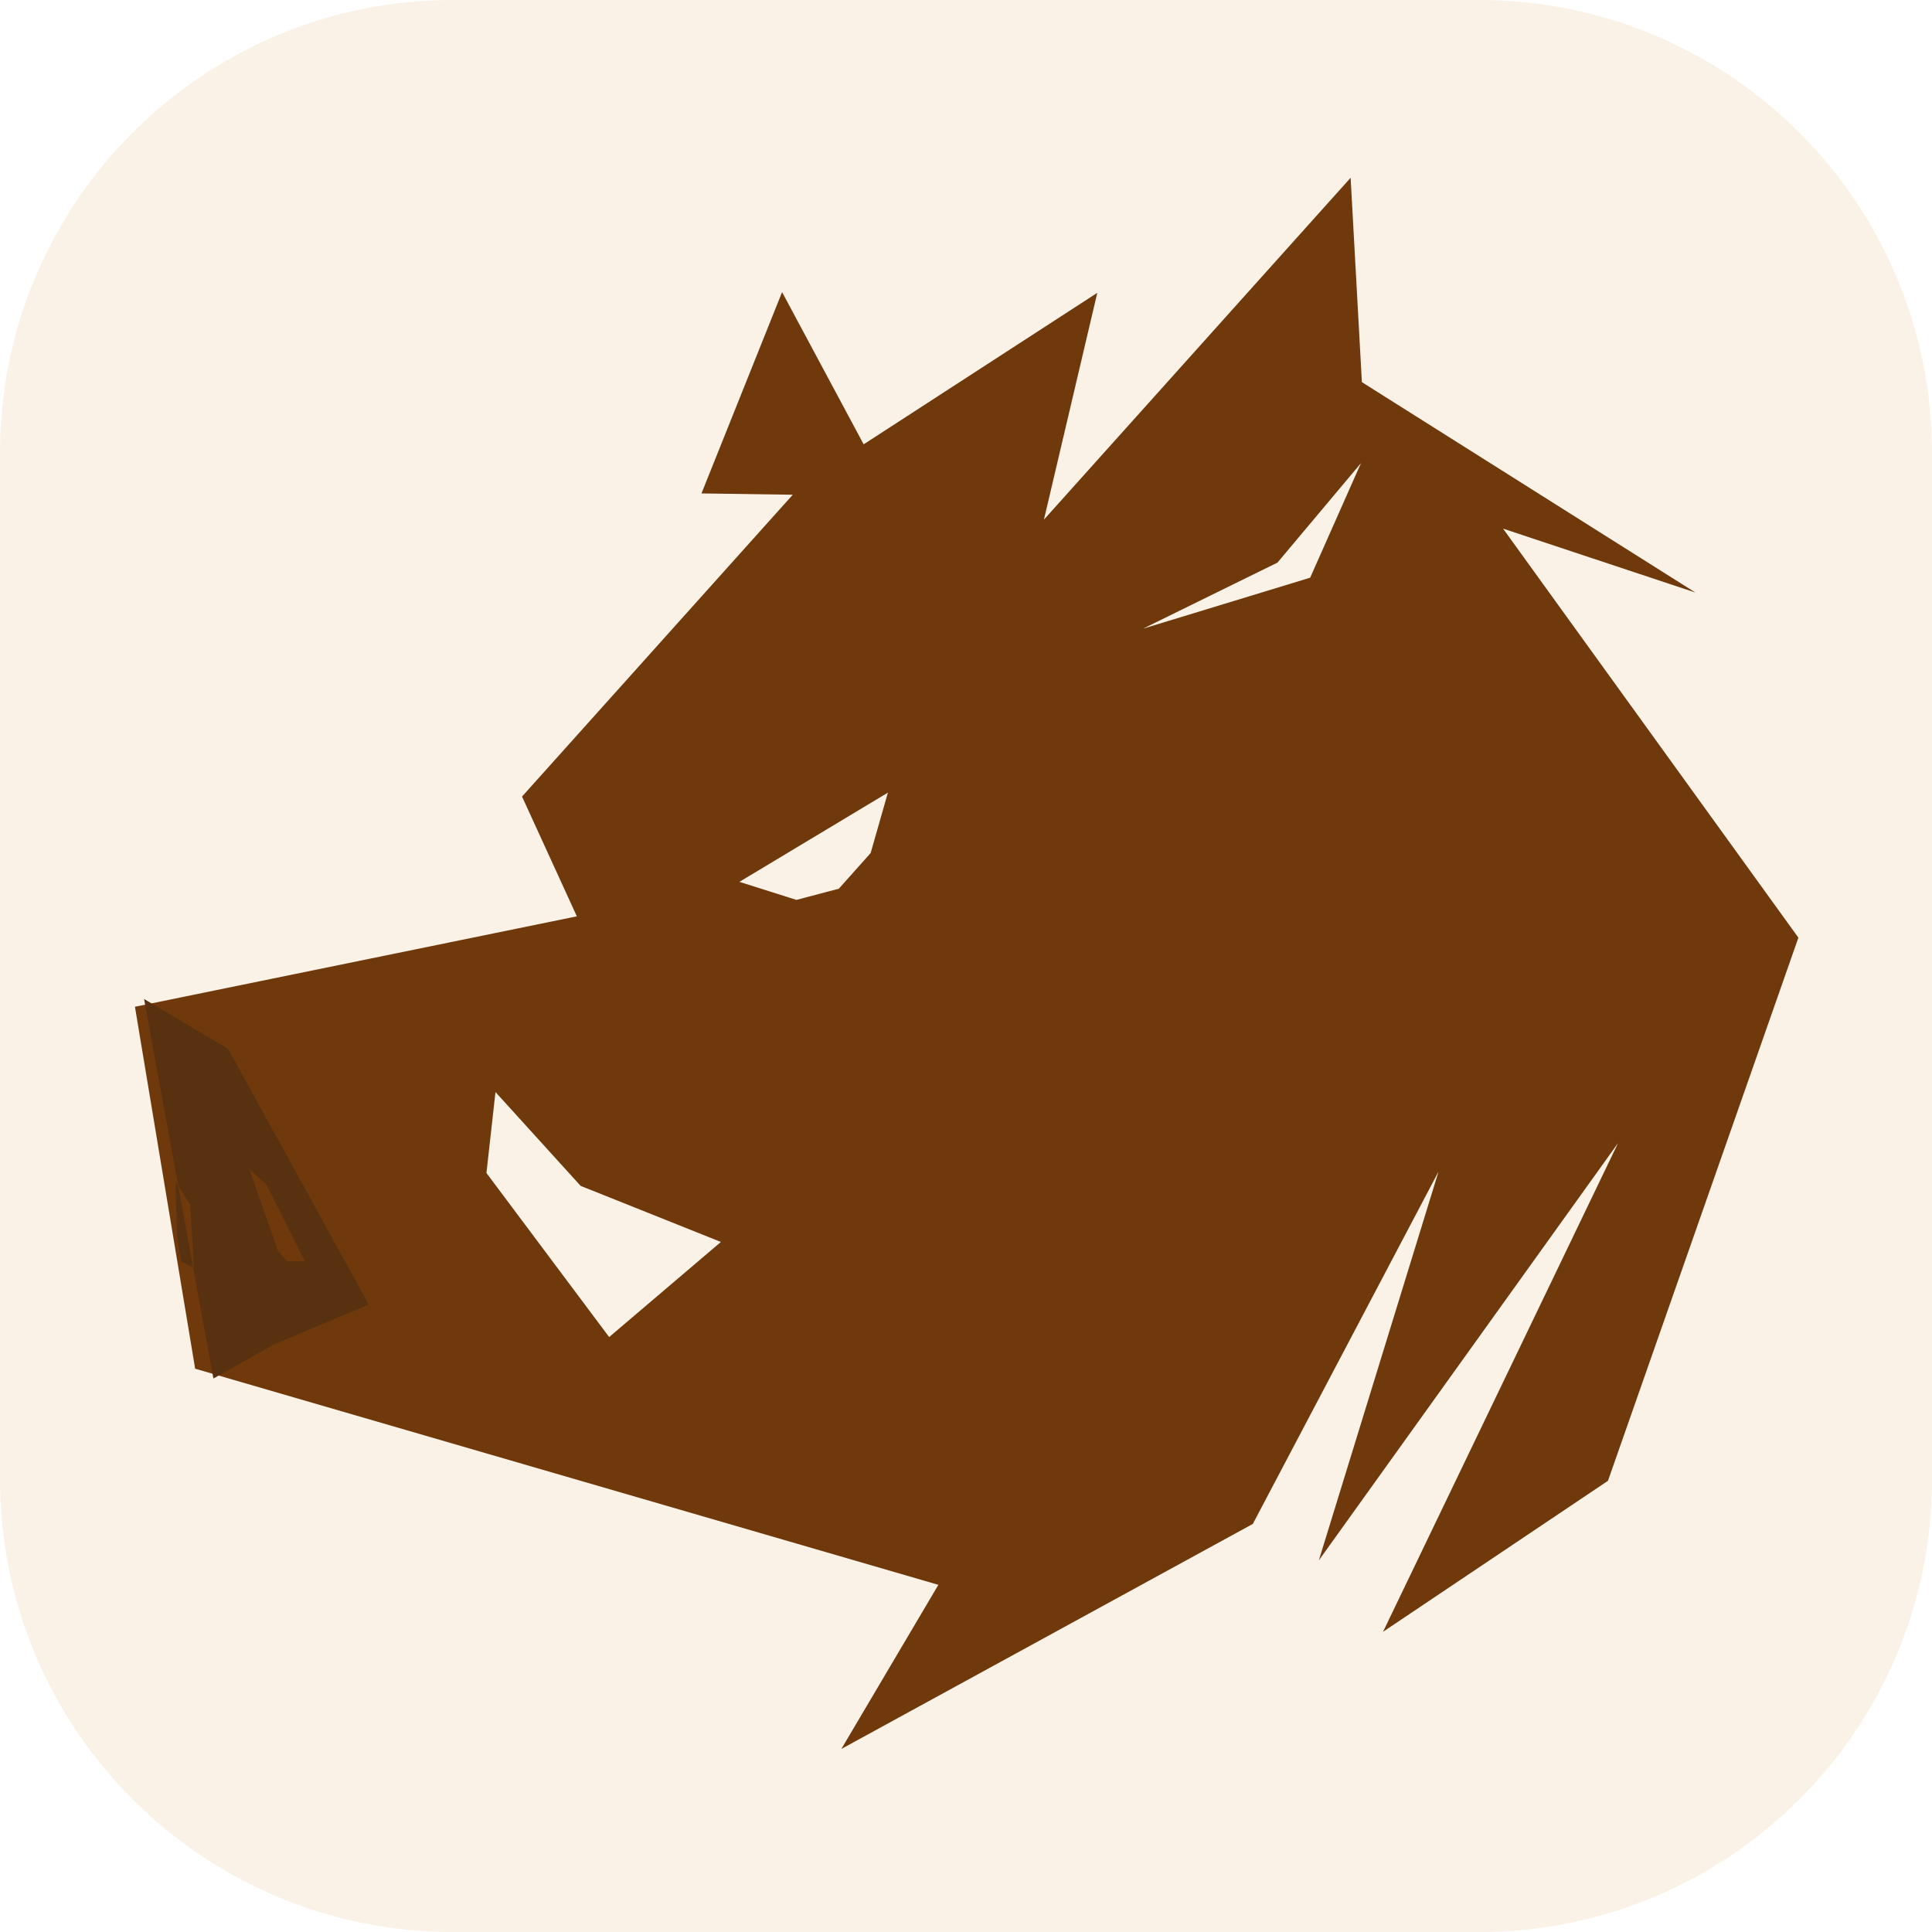
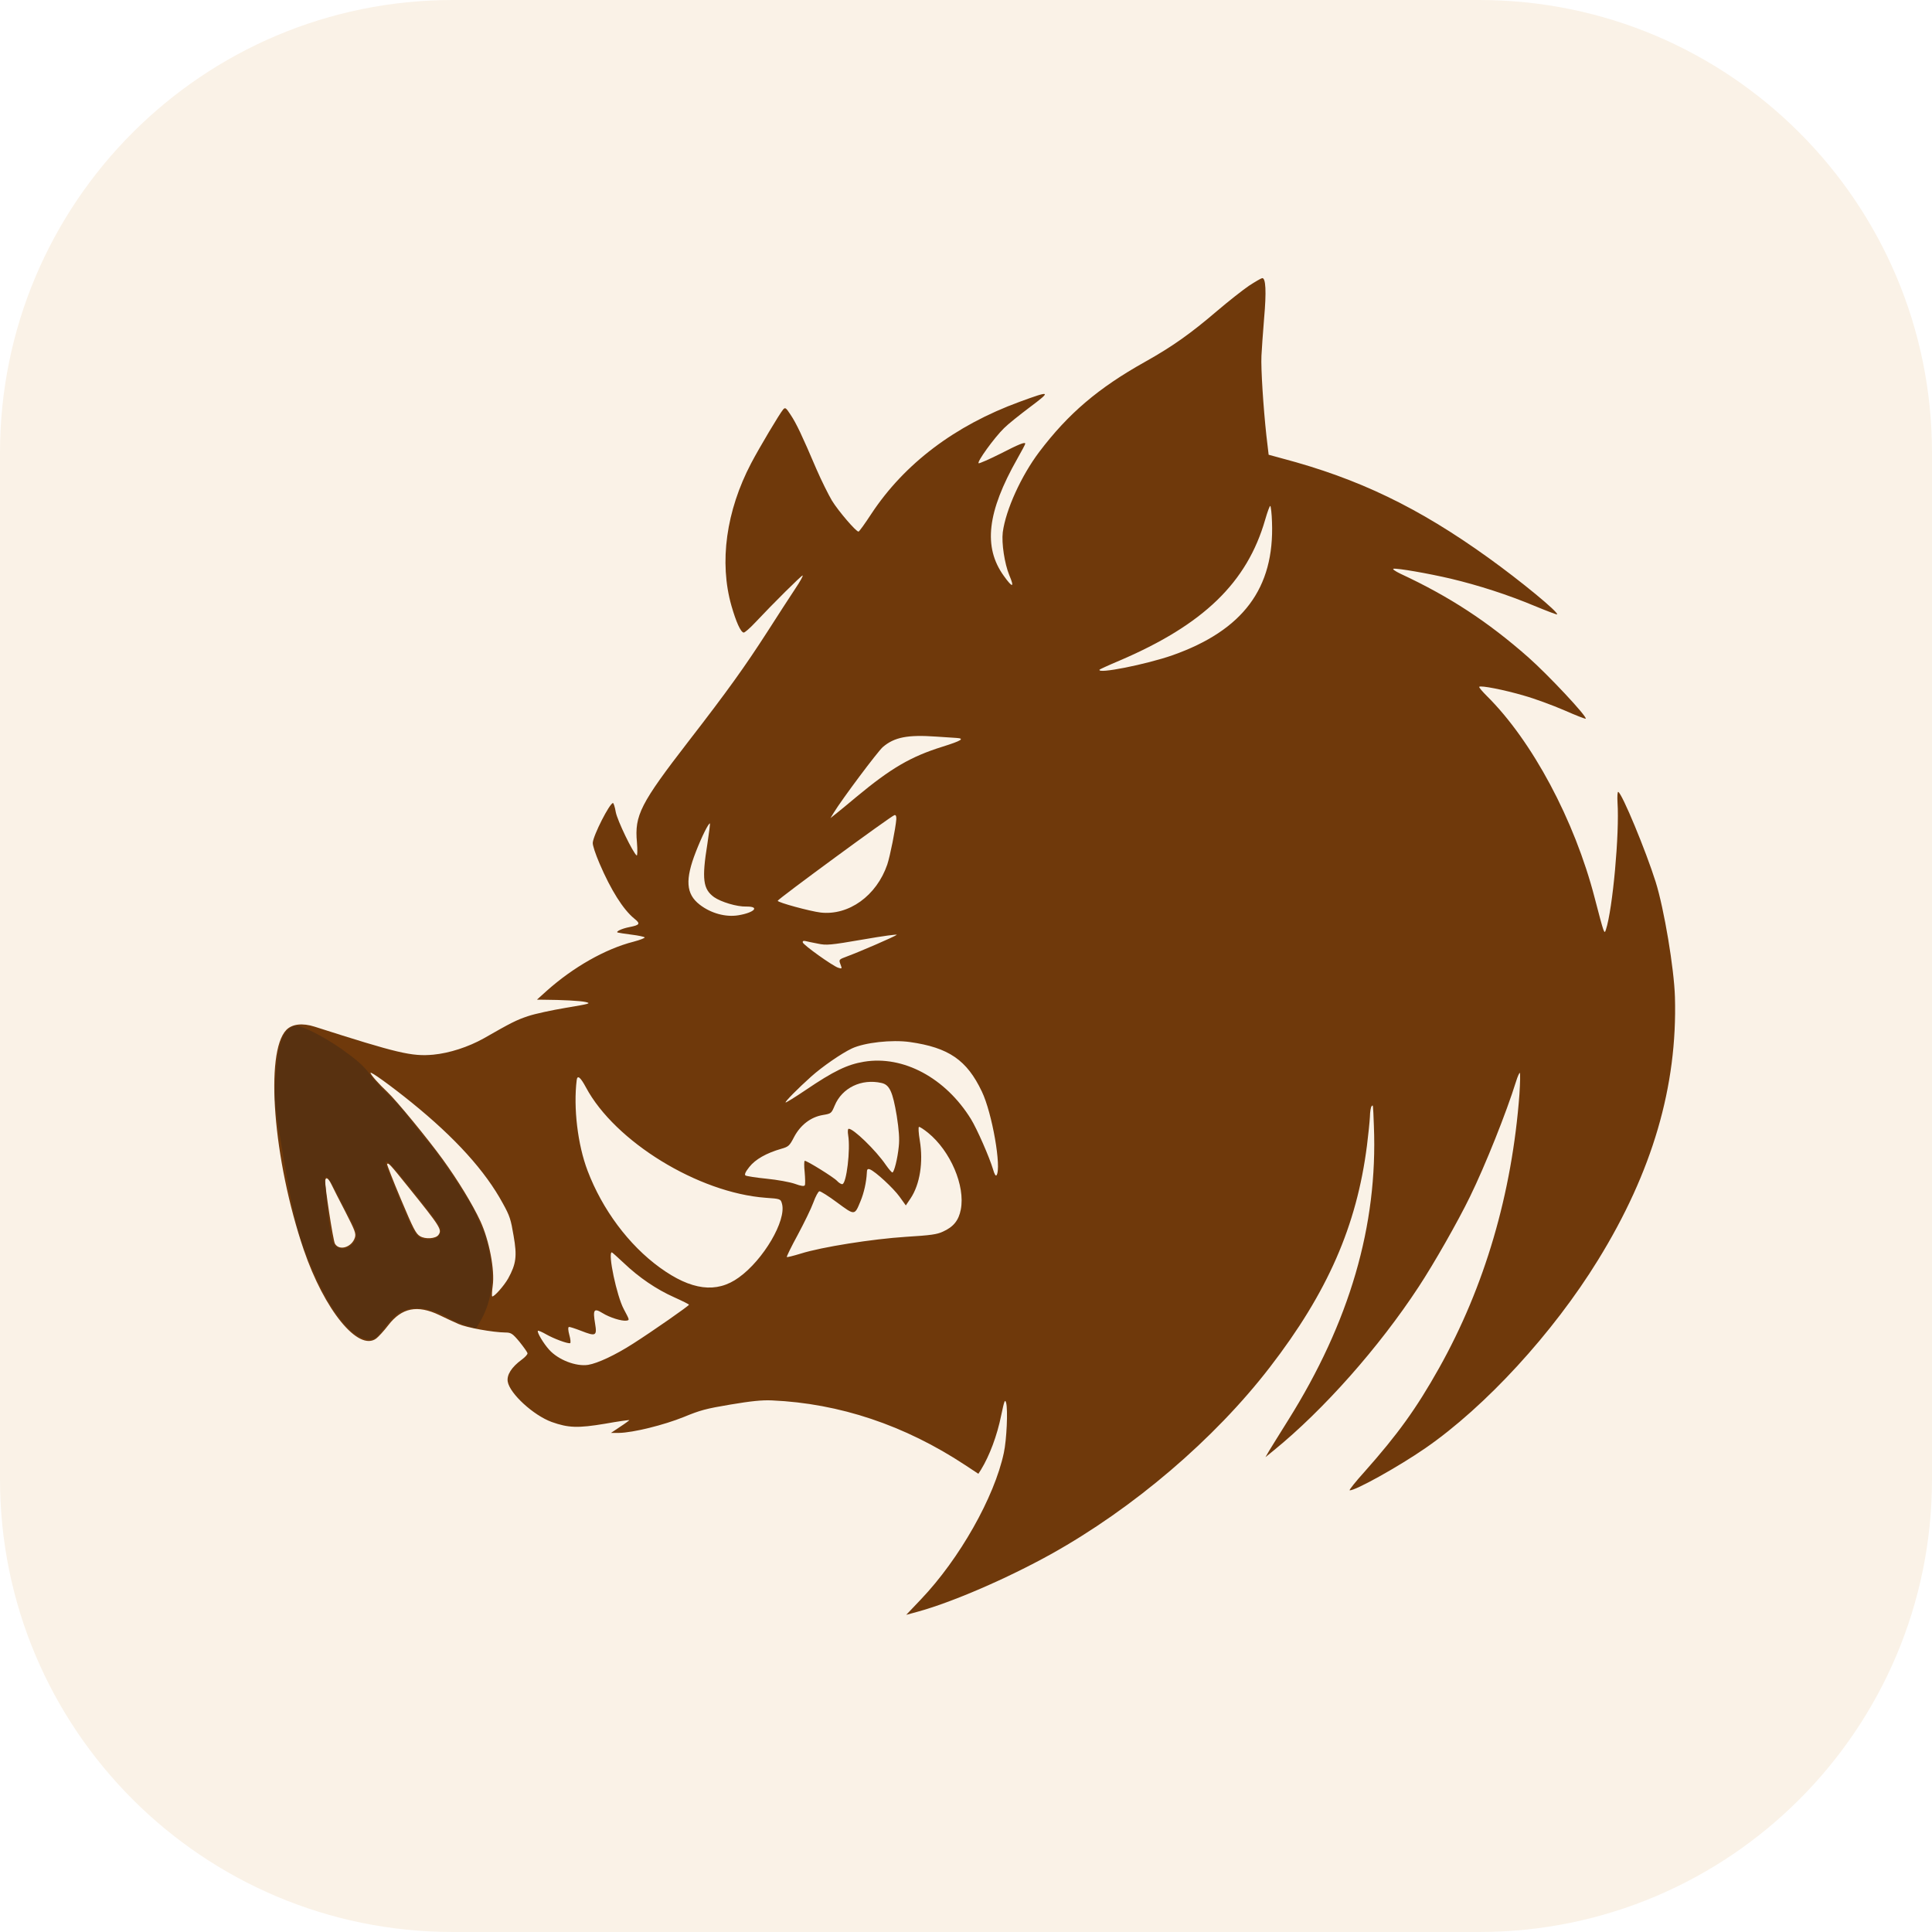
<svg xmlns="http://www.w3.org/2000/svg" width="1024" height="1024" viewBox="0 0 1024 1024">
  <path d="M240 0 L784 0 A240 240 0 0 1 1024 240 L1024 784 A240 240 0 0 1 784 1024 L240 1024 A240 240 0 0 1 0 784 L0 240 A240 240 0 0 1 240 0 Z" fill="#FAF2E7" />
-   <g transform="translate(-20.87,-14.96) scale(1.0349) rotate(-6.00 514.91 509.20)">
-     <g transform="translate(0,1024) scale(1,-1)">
-       <path fill="#6F390B" fill-rule="evenodd" d="M753.00 895.70 L578.49 737.99 L617.81 850.66 L490.70 786.00 L457.30 867.90 L405.47 769.67 L451.89 764.12 L297.84 624.89 L319.35 560.94 L89.43 538.54 L100.72 350.96 L467.70 201.10 L409.50 122.70 L631.13 215.29 L744.61 384.87 L662.80 193.19 L837.55 389.73 L691.67 153.37 L814.32 218.23 L940.39 484.68 L811.86 708.83 L906.40 665.99 L747.80 791.00 L753.00 895.70 Z M743.00 749.80 L710.99 694.17 L623.12 677.15 L695.13 703.60 L743.00 749.80 Z M484.40 607.30 L472.38 577.45 L454.26 560.99 L432.07 557.56 L404.00 569.80 L484.40 607.30 Z M268.50 475.80 L306.85 423.44 L375.28 387.38 L313.28 344.92 L259.56 435.06 L268.50 475.80 Z" />
-       <path fill="#583110" fill-rule="evenodd" d="M94.50 542.00 L109.50 345.00 L141.86 359.03 L192.56 374.34 L134.62 512.12 L94.50 542.00 Z M146.90 440.90 L162.34 399.78 L153.17 400.74 L149.25 406.41 L139.01 449.61 L146.90 440.90 Z M107.00 434.80 L105.52 402.43 L99.26 406.42 L98.66 420.66 L100.71 447.31 L107.00 434.80 Z" />
+   <g transform="translate(71.68 71.68) scale(0.86)">
+     <rect width="711" height="711" fill="#FAF2E7" />
+     <g transform="translate(0 -1) rotate(0 417.7 478.4)">
+       <g transform="rotate(-9.5 512 512)">
+         <g transform="translate(0,1024) scale(0.1,-0.1)">
+           <path fill="#6F390B" fill-rule="evenodd" d="M7530 8957 c-41 -19 -140 -73 -220 -121 -183 -110 -306 -170 -490 -236 -309 -111 -517 -235 -733 -439 -134 -127 -263 -318 -304 -452 -19 -64 -21 -193 -4 -267 20 -83 7 -83 -34 1 -97 196 -36 406 201 698 35 43 64 81 64 84 0 12 -39 3 -162 -36 -71 -22 -135 -38 -141 -36 -15 6 123 142 190 188 26 19 107 64 178 101 149 77 145 81 -57 43 -417 -78 -763 -259 -1015 -530 -48 -52 -91 -95 -96 -95 -14 0 -101 144 -130 215 -15 39 -44 133 -63 210 -53 219 -75 296 -101 354 -21 48 -25 52 -40 40 -26 -22 -182 -206 -249 -294 -201 -265 -296 -569 -265 -847 12 -103 29 -169 47 -175 6 -2 42 20 80 49 134 102 327 238 336 238 6 0 -20 -33 -57 -72 -38 -40 -133 -145 -213 -233 -172 -189 -301 -318 -592 -587 -355 -329 -404 -395 -416 -561 -4 -48 -11 -84 -15 -80 -20 20 -82 232 -83 285 0 32 -4 58 -8 58 -22 0 -152 -176 -163 -221 -4 -15 5 -71 20 -133 42 -173 97 -304 155 -370 34 -38 28 -45 -38 -47 -46 -1 -90 -13 -77 -21 6 -3 42 -15 82 -27 40 -12 74 -25 77 -30 3 -4 -29 -11 -72 -15 -179 -15 -393 -94 -577 -210 l-69 -44 39 -7 c115 -20 224 -44 255 -57 33 -14 25 -15 -125 -15 -88 0 -196 -5 -239 -12 -77 -12 -113 -24 -292 -90 -103 -37 -224 -55 -324 -48 -133 10 -215 45 -693 291 -70 36 -134 39 -175 9 -154 -114 -212 -776 -118 -1353 64 -389 229 -678 351 -614 15 8 54 38 86 68 100 93 198 96 321 10 34 -24 83 -58 108 -74 45 -30 198 -85 275 -99 35 -6 43 -13 77 -71 20 -36 37 -71 37 -77 1 -7 -18 -22 -42 -34 -69 -35 -107 -77 -107 -119 0 -75 122 -231 226 -290 95 -53 153 -65 322 -65 83 1 152 -1 152 -3 0 -1 -28 -16 -63 -31 l-62 -28 49 -8 c85 -13 281 2 411 31 105 24 141 28 295 28 130 0 196 -4 257 -17 408 -87 782 -286 1109 -590 l71 -66 20 22 c66 76 133 191 179 312 33 84 39 95 42 69 4 -45 -34 -224 -65 -302 -102 -259 -377 -599 -653 -806 l-105 -79 70 7 c220 22 579 111 870 214 548 195 1112 533 1522 914 427 396 672 771 816 1249 19 63 40 140 47 171 6 32 16 60 21 63 11 8 12 18 -6 -122 -77 -609 -347 -1168 -821 -1702 -65 -74 -132 -149 -147 -167 l-28 -34 58 33 c343 195 744 519 1046 846 117 126 305 357 404 496 127 178 307 475 397 653 15 30 30 52 32 49 3 -3 -8 -61 -24 -129 -146 -596 -407 -1135 -767 -1583 -180 -224 -319 -361 -558 -554 -66 -52 -115 -97 -110 -98 30 -10 322 94 503 179 407 191 893 569 1241 968 420 480 660 976 735 1520 24 174 24 548 0 720 -28 199 -114 572 -136 585 -4 3 -11 -26 -15 -63 -19 -191 -138 -644 -200 -762 -15 -28 -15 -27 -36 205 -43 492 -220 1018 -451 1338 -22 31 -39 59 -36 62 9 9 150 -44 263 -99 62 -29 165 -88 230 -130 64 -42 119 -75 122 -73 11 12 -184 305 -287 432 -209 257 -417 449 -691 637 -30 21 -47 38 -38 38 25 0 205 -63 339 -119 165 -70 327 -154 480 -250 69 -43 127 -77 129 -75 12 11 -188 241 -360 414 -375 378 -710 614 -1153 814 l-78 36 6 122 c10 171 34 410 51 487 8 37 32 137 54 224 42 161 52 247 29 247 -7 0 -47 -15 -88 -33z m-100 -1459 c-52 -405 -286 -629 -740 -709 -168 -29 -483 -39 -458 -13 3 2 61 18 129 34 548 133 856 345 1030 709 22 46 42 81 45 78 3 -3 1 -48 -6 -99z m-2260 -963 c52 -12 107 -25 123 -29 51 -12 27 -22 -95 -39 -203 -28 -334 -78 -573 -217 -49 -29 -110 -64 -135 -78 l-45 -25 25 29 c65 75 330 328 366 350 80 48 164 50 334 9z m-1499 -418 c-71 -210 -73 -272 -14 -332 38 -37 129 -82 186 -90 85 -13 45 -45 -56 -45 -80 0 -166 40 -225 104 -73 79 -64 167 31 326 50 84 107 163 114 157 1 -2 -15 -56 -36 -120z m1173 -44 c-14 -56 -75 -217 -101 -266 -97 -179 -286 -272 -454 -224 -64 19 -249 104 -249 115 0 9 779 402 797 402 9 0 11 -8 7 -27z m-604 -676 c51 -20 73 -22 279 -21 123 1 217 -2 210 -6 -16 -9 -238 -64 -321 -80 -57 -11 -57 -11 -51 -42 6 -29 5 -30 -18 -18 -33 18 -189 174 -189 190 0 8 6 10 18 5 9 -4 42 -17 72 -28z m-2631 -552 c230 -260 379 -492 453 -708 29 -82 32 -104 32 -207 1 -127 -13 -173 -76 -253 -32 -40 -107 -101 -116 -93 -2 3 4 31 14 63 30 94 25 281 -9 406 -31 112 -95 271 -166 414 -68 137 -221 404 -268 466 -45 59 -83 120 -83 133 0 13 110 -98 219 -221z m1076 -87 c121 -358 575 -754 980 -853 88 -21 90 -22 93 -53 11 -106 -170 -322 -337 -404 -152 -76 -303 -30 -471 141 -166 169 -290 411 -340 661 -34 169 -23 398 26 563 10 32 26 13 49 -55z m2015 -53 c230 -73 328 -167 387 -374 41 -141 43 -485 4 -524 -6 -6 -12 10 -15 39 -10 79 -56 261 -83 328 -113 277 -347 458 -593 458 -103 0 -191 -25 -383 -113 -72 -33 -132 -57 -134 -55 -5 5 91 74 181 131 77 49 209 111 277 130 83 23 251 14 359 -20z m-214 -220 c47 -19 59 -65 59 -215 -1 -88 -6 -144 -19 -189 -19 -71 -54 -151 -65 -151 -4 0 -18 23 -32 52 -46 100 -163 258 -190 258 -5 0 -9 -17 -9 -39 0 -89 -59 -291 -85 -291 -7 0 -20 11 -29 25 -17 26 -164 155 -176 155 -4 0 -10 -31 -12 -69 -3 -37 -8 -73 -12 -79 -5 -8 -24 -2 -59 18 -29 16 -104 43 -167 60 -63 17 -119 36 -125 41 -7 7 4 23 32 48 44 40 117 67 213 78 46 5 53 10 89 58 51 67 122 105 198 105 52 0 53 1 81 45 63 101 191 138 308 90z m-2983 -150 c157 -279 163 -295 135 -323 -20 -20 -84 -14 -113 11 -23 19 -33 51 -79 245 -29 122 -50 224 -48 227 9 9 17 -3 105 -160z m-464 93 c7 -24 32 -105 57 -181 39 -123 43 -142 32 -165 -28 -57 -109 -68 -128 -18 -8 21 -3 365 5 394 8 24 22 11 34 -30z m3679 -293 c118 -134 173 -361 121 -500 -24 -64 -62 -98 -131 -116 -39 -11 -77 -10 -230 6 -207 21 -522 24 -657 5 -45 -6 -85 -9 -88 -7 -2 3 38 59 89 124 51 66 109 147 128 181 19 34 41 62 48 62 7 0 51 -39 97 -87 94 -97 92 -97 143 -15 29 46 55 110 67 165 4 22 9 26 22 19 31 -18 124 -138 153 -197 l29 -59 37 39 c70 75 114 206 114 342 0 46 4 83 9 83 5 0 27 -20 49 -45z m-1982 -482 c78 -104 171 -193 272 -260 45 -30 82 -57 82 -60 0 -6 -246 -123 -380 -180 -119 -51 -234 -83 -294 -83 -76 1 -177 61 -222 132 -28 44 -57 118 -49 126 2 3 24 -11 47 -30 42 -34 118 -78 136 -78 5 0 7 23 4 50 -3 30 -1 50 6 50 5 0 36 -16 68 -35 85 -51 94 -49 94 28 0 89 9 98 56 57 40 -35 108 -69 137 -70 21 0 21 -2 -4 73 -29 85 -41 357 -15 357 2 0 30 -35 62 -77z" />
+           <path fill="#583110" fill-rule="evenodd" d="M945 5420 c-57 -23 -102 -119 -142 -307 -28 -127 -28 -132 -28 -488 0 -392 9 -487 71 -730 63 -243 159 -415 249 -445 43 -14 62 -5 130 61 28 26 68 56 90 65 86 36 191 9 292 -73 29 -24 78 -56 109 -71 l56 -27 29 35 c87 103 129 230 129 390 0 66 -6 128 -16 165 -9 33 -20 78 -25 100 -5 22 -19 63 -30 90 -12 28 -31 73 -42 100 -35 85 -128 279 -142 295 -7 8 -34 56 -60 105 -27 50 -53 99 -59 110 -20 35 -70 109 -102 150 -17 22 -49 74 -70 115 -31 59 -62 97 -148 183 -102 99 -224 188 -258 186 -7 0 -22 -4 -33 -9z m524 -1011 c164 -288 194 -347 187 -375 -9 -34 -47 -50 -93 -38 -65 16 -72 33 -153 398 -11 49 -20 96 -20 104 0 32 28 0 79 -89z m-399 -61 c23 -73 48 -151 56 -173 20 -59 18 -98 -8 -122 -31 -28 -61 -36 -91 -22 -45 20 -48 44 -37 242 6 100 13 188 15 195 11 31 26 2 65 -120z" />
+         </g>
+       </g>
    </g>
  </g>
</svg>
